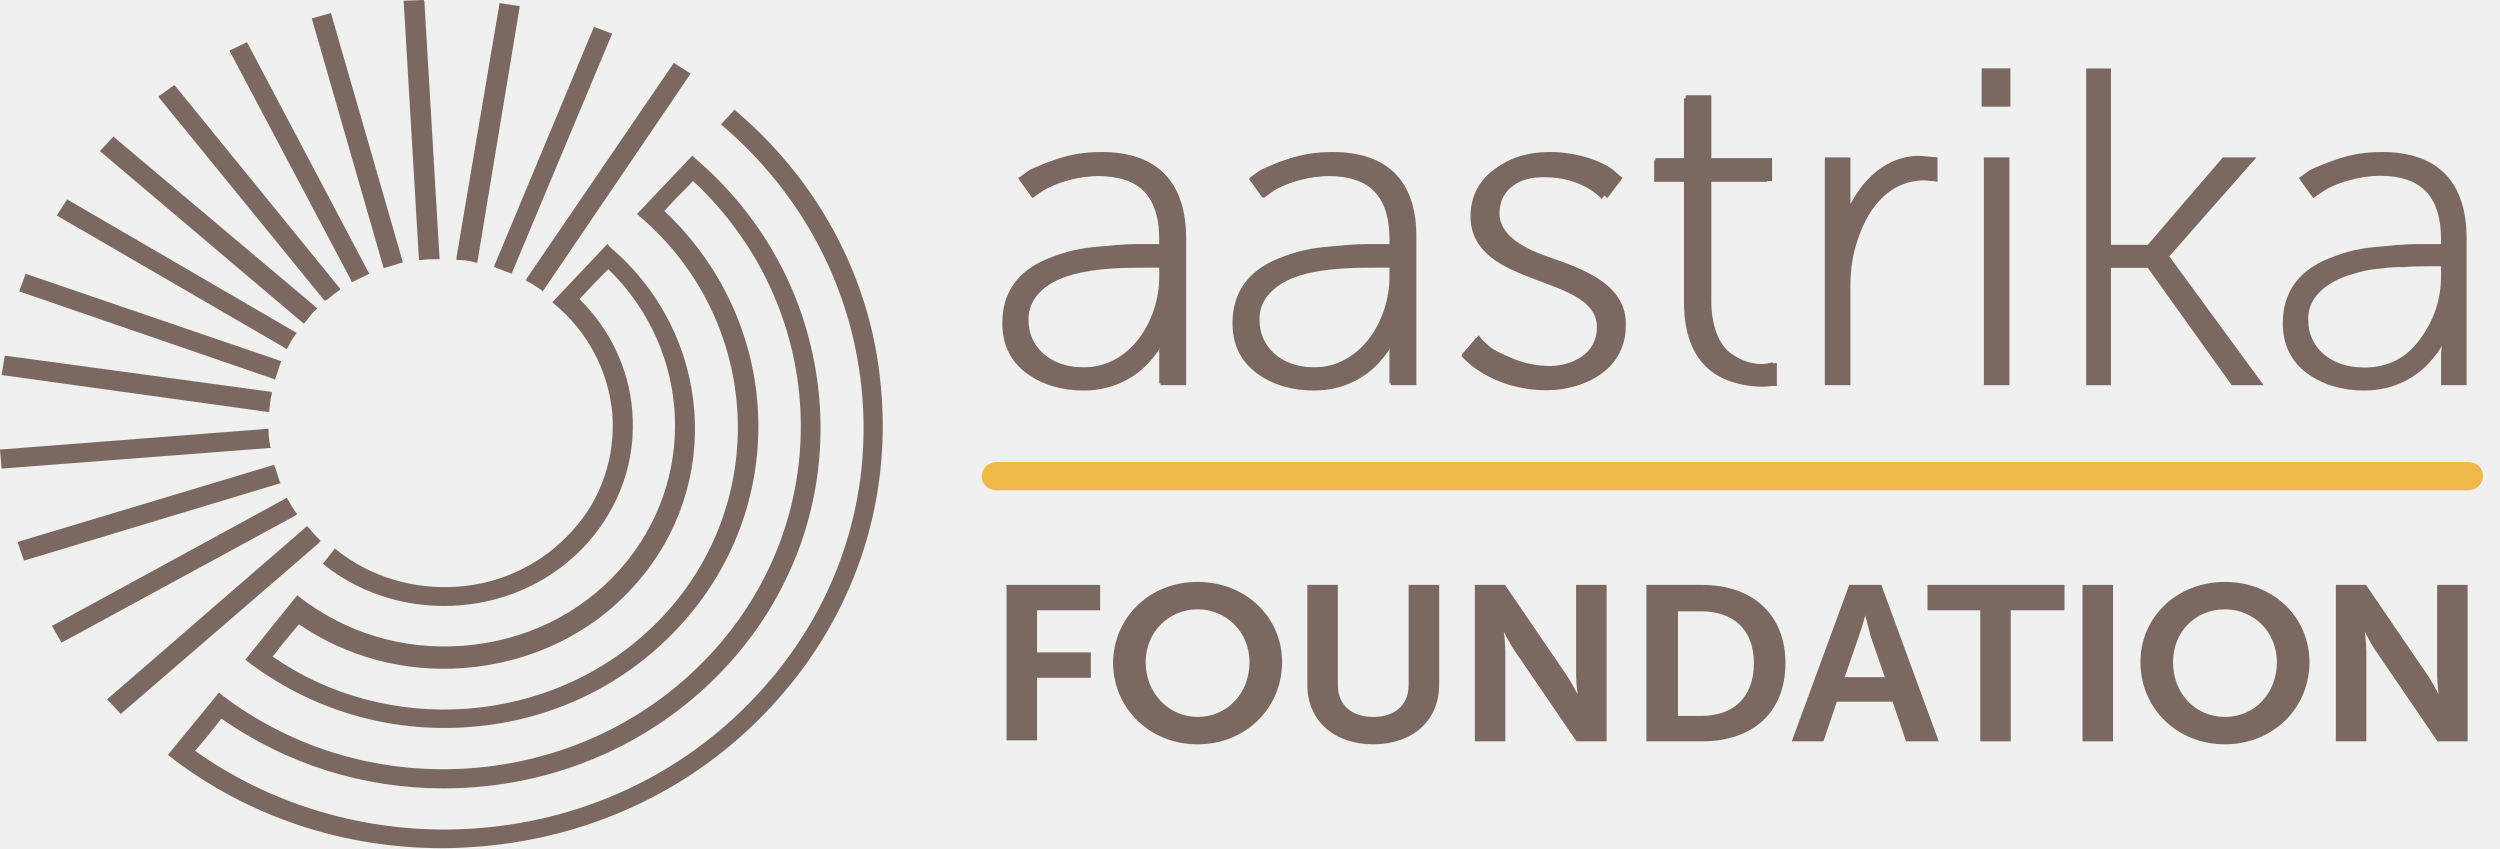
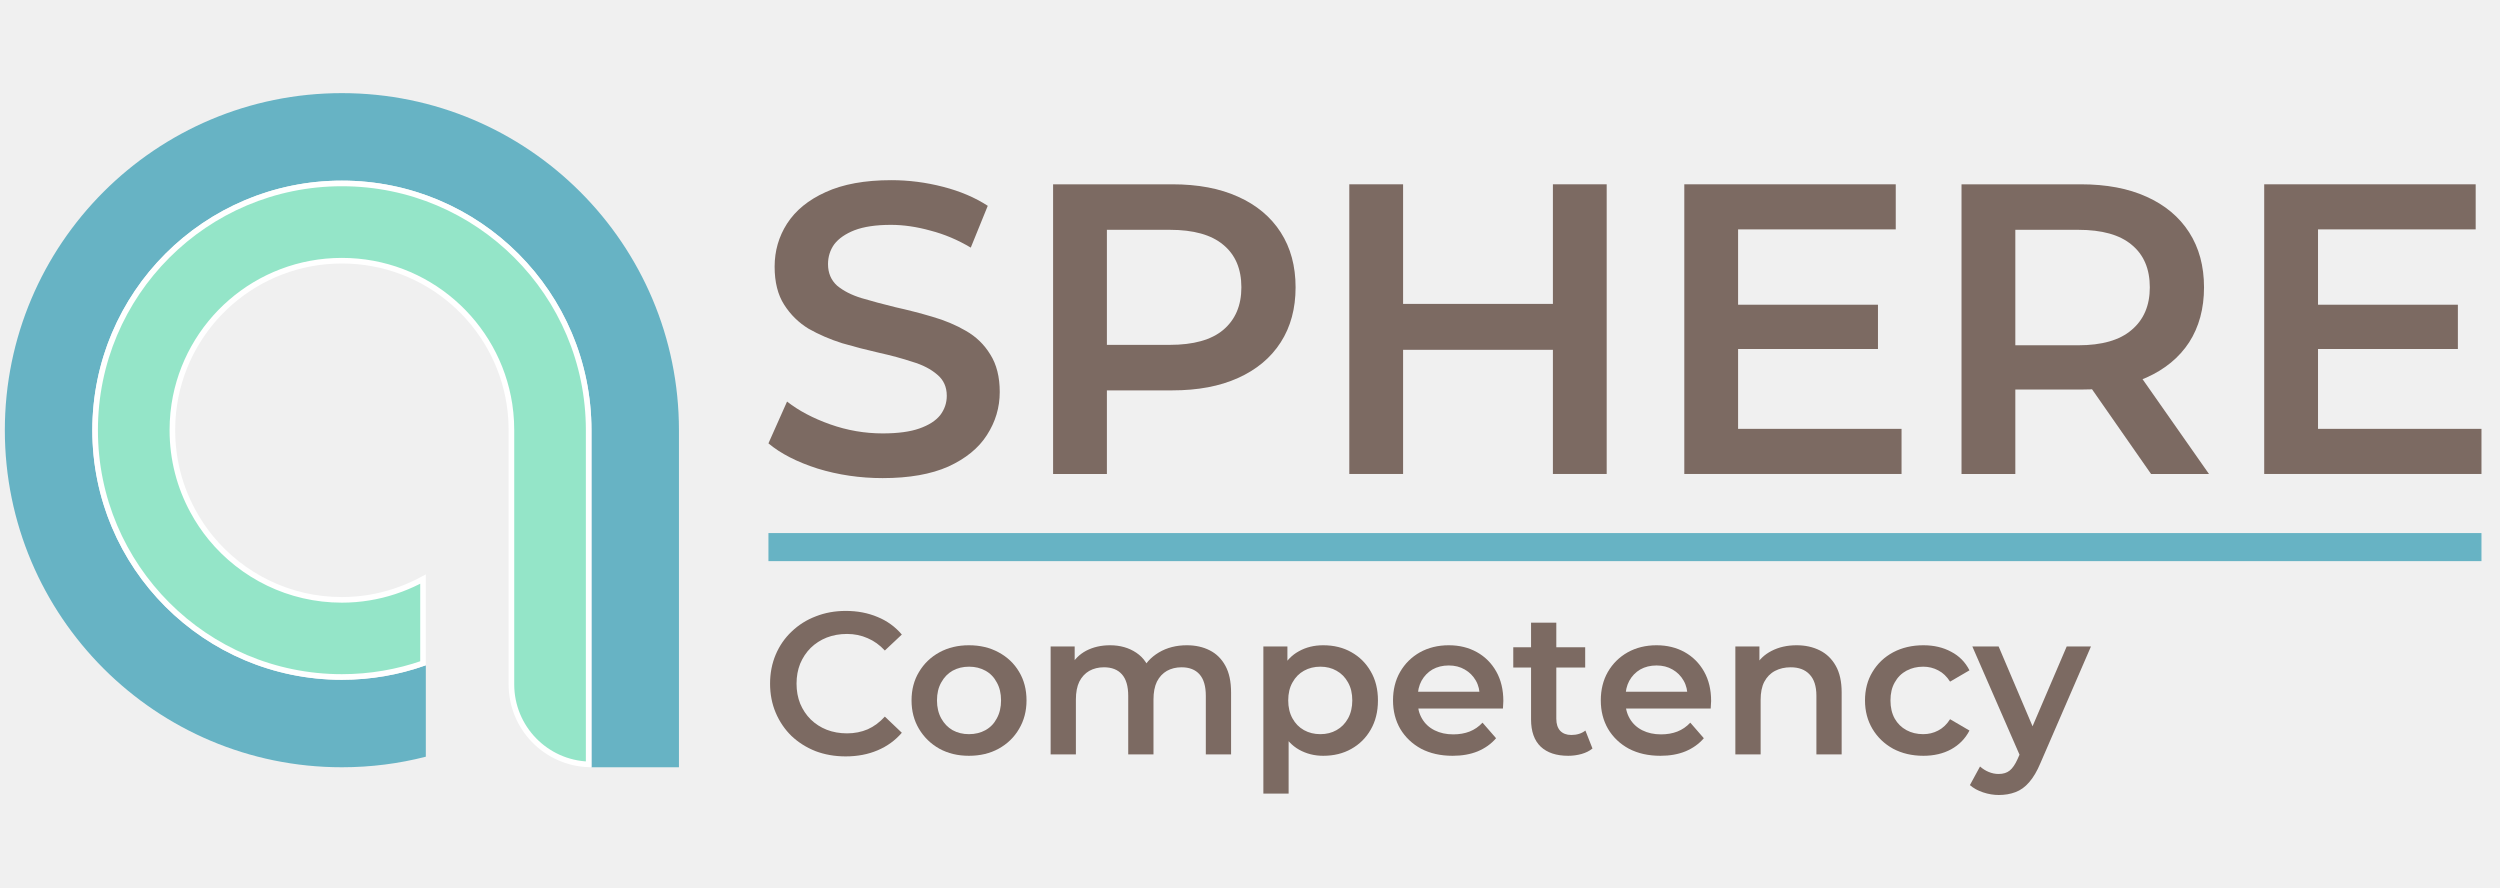
- <svg xmlns="http://www.w3.org/2000/svg" width="112" height="38" viewBox="0 0 112 38" fill="none">
-   <path d="M12.104 19.997C12.068 19.79 12.032 19.55 12.032 19.309V19.206L0.072 20.134H0L0.072 20.993L12.14 20.065L12.104 19.997Z" fill="#7B6961" />
-   <path d="M13.678 14.431C13.75 14.328 13.822 14.259 13.893 14.156C13.965 14.053 14.037 13.984 14.144 13.881L14.216 13.812L5.156 6.185L5.084 6.116L4.475 6.769L13.607 14.499L13.678 14.431Z" fill="#7B6961" />
-   <path d="M12.534 21.577C12.462 21.371 12.39 21.13 12.319 20.924L12.283 20.821L0.859 24.257L0.788 24.291L1.074 25.116L12.569 21.646L12.534 21.577Z" fill="#7B6961" />
-   <path d="M12.32 17.007L12.356 16.904C12.428 16.698 12.5 16.457 12.571 16.251L12.607 16.183L1.148 12.266L0.861 13.056L12.249 16.973L12.32 17.007Z" fill="#7B6961" />
-   <path d="M12.068 18.451V18.348C12.104 18.107 12.104 17.901 12.175 17.66V17.557L0.286 15.942H0.215L0.071 16.801L11.96 18.451H12.068Z" fill="#7B6961" />
-   <path d="M22.131 11.957L22.203 11.991C22.418 12.06 22.633 12.163 22.848 12.232L22.919 12.266L27.395 1.581L27.431 1.512L26.608 1.203L22.167 11.854L22.131 11.957Z" fill="#7B6961" />
-   <path d="M21.271 11.751L21.379 11.785L23.276 0.344V0.275L22.381 0.137L20.448 11.544V11.648H20.555C20.806 11.648 21.021 11.682 21.271 11.751Z" fill="#7B6961" />
-   <path d="M23.562 12.575L23.634 12.609C23.849 12.712 24.027 12.85 24.242 12.987L24.314 13.056L30.939 3.298L30.187 2.817L23.598 12.472L23.562 12.575Z" fill="#7B6961" />
-   <path d="M18.763 11.647H18.87C19.121 11.613 19.336 11.613 19.586 11.613H19.694L19.013 0.069L18.978 0L18.083 0.034L18.763 11.544V11.647Z" fill="#7B6961" />
-   <path d="M14.645 13.434C14.824 13.297 15.003 13.125 15.182 13.022L15.254 12.953L7.877 3.883L7.806 3.814L7.089 4.329L14.538 13.469L14.645 13.434Z" fill="#7B6961" />
-   <path d="M15.756 12.644L15.828 12.61C16.042 12.507 16.257 12.403 16.472 12.3L16.544 12.266L11.065 1.89L10.277 2.268L15.72 12.541L15.756 12.644Z" fill="#7B6961" />
-   <path d="M17.261 11.991C17.476 11.922 17.727 11.854 17.942 11.785L18.049 11.751L14.826 0.584L13.967 0.825L17.19 12.025L17.261 11.991Z" fill="#7B6961" />
-   <path d="M12.856 15.633L12.892 15.564C12.999 15.358 13.107 15.152 13.25 14.98L13.286 14.912L3.008 8.933L2.543 9.655L12.784 15.599L12.856 15.633Z" fill="#7B6961" />
-   <path d="M13.32 23.02L13.248 22.951C13.105 22.745 12.998 22.573 12.89 22.367L12.855 22.299L2.398 28.002L2.326 28.036L2.756 28.792L13.248 23.089L13.32 23.02Z" fill="#7B6961" />
-   <path d="M32.981 4.982L32.91 4.913L32.301 5.566L32.372 5.635C36.061 8.796 38.281 13.125 38.639 17.866C38.997 22.608 37.422 27.212 34.199 30.819C30.94 34.495 26.392 36.729 21.379 37.107C16.867 37.45 12.355 36.213 8.738 33.636C9.024 33.327 9.705 32.468 9.92 32.194C12.82 34.221 16.258 35.32 19.875 35.32C24.852 35.32 29.508 33.259 32.73 29.651C35.667 26.353 37.063 22.161 36.705 17.866C36.347 13.674 34.378 9.826 31.083 7.043L31.012 6.975L28.541 9.586L28.612 9.655C33.984 14.19 34.557 22.127 29.937 27.349C27.645 29.926 24.458 31.472 20.949 31.747C17.834 31.987 14.718 31.163 12.211 29.41C12.283 29.342 12.355 29.239 12.462 29.101C12.748 28.723 13.25 28.139 13.393 27.967C15.542 29.445 18.156 30.132 20.806 29.926C23.814 29.685 26.535 28.38 28.469 26.181C32.444 21.714 31.907 14.946 27.323 11.063L27.216 10.926L24.745 13.537L24.817 13.606C26.32 14.843 27.252 16.595 27.431 18.519C27.574 20.443 26.965 22.333 25.64 23.776C24.315 25.253 22.489 26.146 20.483 26.284C18.514 26.421 16.58 25.837 15.076 24.635L15.005 24.566L14.467 25.253L14.539 25.322C18.084 28.105 23.348 27.658 26.32 24.326C27.789 22.676 28.505 20.58 28.326 18.416C28.183 16.526 27.323 14.739 25.962 13.4C26.177 13.159 27.001 12.3 27.252 12.06C31.012 15.702 31.262 21.577 27.789 25.494C25.998 27.521 23.491 28.723 20.734 28.93C18.048 29.136 15.47 28.345 13.393 26.73L13.322 26.662L10.994 29.548L11.066 29.617C13.895 31.781 17.404 32.846 21.021 32.571C24.781 32.297 28.183 30.613 30.618 27.864C35.416 22.47 35.022 14.396 29.758 9.448C29.901 9.311 30.224 8.933 30.546 8.624C30.833 8.349 30.976 8.177 31.047 8.108C37.063 13.709 37.529 22.917 32.05 29.067C29.329 32.125 25.533 34.014 21.379 34.392C17.225 34.77 13.142 33.602 9.884 31.094L9.812 31.025L7.556 33.774L7.52 33.808L7.592 33.877C11.101 36.591 15.363 38 19.839 38C20.376 38 20.913 37.966 21.415 37.931C26.679 37.519 31.441 35.183 34.843 31.334C38.209 27.555 39.857 22.745 39.499 17.763C39.176 12.816 36.849 8.28 32.981 4.982Z" fill="#7B6961" />
-   <path d="M14.361 24.222L14.29 24.154C14.111 23.982 13.967 23.81 13.824 23.638L13.752 23.57L4.872 31.266L4.8 31.334L5.409 31.987L14.29 24.325L14.361 24.222Z" fill="#7B6961" />
-   <path d="M51.337 11.072H52.032V10.713C52.032 8.506 50.856 7.788 49.2 7.788C47.437 7.788 46.262 8.712 46.262 8.712L45.781 8.045C45.781 8.045 47.01 6.967 49.254 6.967C51.604 6.967 52.887 8.25 52.887 10.713V17.076H52.032V15.793C52.032 15.28 52.139 14.921 52.139 14.921H52.085C52.085 14.921 51.177 17.332 48.506 17.332C46.849 17.332 45.033 16.46 45.033 14.459C44.979 11.123 49.521 11.072 51.337 11.072ZM48.506 16.562C50.749 16.562 52.032 14.356 52.032 12.406V11.893H51.391C49.628 11.893 45.941 11.893 45.941 14.459C45.888 15.485 46.796 16.562 48.506 16.562Z" fill="#7B6961" stroke="#7B6961" stroke-width="0.198" stroke-miterlimit="10" />
-   <path d="M61.651 11.072H62.346V10.713C62.346 8.506 61.17 7.788 59.514 7.788C57.751 7.788 56.575 8.712 56.575 8.712L56.095 8.045C56.095 8.045 57.324 6.967 59.567 6.967C61.918 6.967 63.2 8.25 63.2 10.713V17.076H62.346V15.793C62.346 15.28 62.453 14.921 62.453 14.921H62.399C62.399 14.921 61.491 17.332 58.819 17.332C57.163 17.332 55.347 16.46 55.347 14.459C55.293 11.123 59.834 11.072 61.651 11.072ZM58.819 16.562C61.063 16.562 62.346 14.356 62.346 12.406V11.893H61.705C59.941 11.893 56.255 11.893 56.255 14.459C56.202 15.485 57.11 16.562 58.819 16.562Z" fill="#7B6961" stroke="#7B6961" stroke-width="0.198" stroke-miterlimit="10" />
-   <path d="M66.138 15.28C66.138 15.28 67.26 16.511 69.29 16.511C70.519 16.511 71.641 15.895 71.641 14.664C71.641 12.149 65.978 12.868 65.978 9.686C65.978 7.942 67.527 7.018 69.237 7.018C71.32 7.018 72.282 8.096 72.282 8.096L71.748 8.763C71.748 8.763 70.893 7.839 69.183 7.839C68.008 7.839 66.886 8.352 66.886 9.635C66.886 12.201 72.549 11.431 72.549 14.715C72.549 16.306 71.16 17.383 69.29 17.383C66.833 17.383 65.604 15.947 65.604 15.947L66.138 15.28Z" fill="#7B6961" stroke="#7B6961" stroke-width="0.198" stroke-miterlimit="10" />
-   <path d="M75.541 8.045H74.206V7.275H75.541V4.504H76.396V7.275H79.068V8.045H76.396V13.484C76.396 16.101 77.999 16.409 78.854 16.409C79.121 16.409 79.335 16.357 79.335 16.357V17.127C79.335 17.127 79.121 17.178 78.801 17.178C77.732 17.178 75.541 16.819 75.541 13.535V8.045Z" fill="#7B6961" stroke="#7B6961" stroke-width="0.198" stroke-miterlimit="10" />
-   <path d="M49.343 6.81C48.627 6.81 47.982 6.913 47.373 7.12C46.765 7.326 46.371 7.498 46.156 7.601C45.977 7.704 45.87 7.807 45.762 7.876L45.619 7.979L46.263 8.872L46.693 8.563C47.194 8.219 48.269 7.876 49.236 7.876C51.062 7.876 51.957 8.803 51.957 10.727V10.933H51.456C50.704 10.933 50.346 10.933 49.379 11.037C48.412 11.105 47.803 11.243 46.944 11.586C45.583 12.136 44.903 13.132 44.903 14.472C44.903 15.434 45.261 16.19 46.013 16.74C46.729 17.255 47.588 17.496 48.555 17.496C49.952 17.496 50.919 16.843 51.456 16.259C51.706 15.984 51.886 15.744 52.029 15.503L51.993 15.812V17.255H53.139V10.693C53.139 8.15 51.85 6.81 49.343 6.81ZM52.029 11.964V12.377C52.029 13.407 51.706 14.369 51.062 15.228C50.453 16.053 49.63 16.465 48.591 16.465C46.944 16.465 46.084 15.434 46.084 14.404C45.977 12.995 47.553 12.411 48.054 12.273C48.376 12.17 48.77 12.067 49.271 12.033C49.737 11.964 50.095 11.964 50.417 11.964C50.668 11.93 51.026 11.93 51.456 11.93H52.029V11.964Z" fill="#7B6961" />
-   <path d="M59.693 6.81C58.977 6.81 58.332 6.913 57.723 7.12C57.114 7.326 56.721 7.498 56.506 7.601C56.327 7.704 56.219 7.807 56.112 7.876L55.968 7.979L56.613 8.872L57.043 8.563C57.544 8.219 58.618 7.876 59.585 7.876C61.412 7.876 62.307 8.803 62.307 10.727V10.933H61.77C61.018 10.933 60.66 10.933 59.693 11.037C58.726 11.105 58.117 11.243 57.258 11.586C55.897 12.136 55.216 13.132 55.216 14.472C55.216 15.434 55.575 16.19 56.327 16.74C57.043 17.255 57.902 17.496 58.869 17.496C60.266 17.496 61.233 16.843 61.77 16.259C62.02 15.984 62.199 15.744 62.343 15.503L62.307 15.812V17.255H63.453V10.693C63.489 8.15 62.199 6.81 59.693 6.81ZM62.378 11.964V12.377C62.378 13.407 62.056 14.369 61.412 15.228C60.803 16.053 59.979 16.465 58.941 16.465C57.293 16.465 56.434 15.434 56.434 14.404C56.327 12.995 57.902 12.411 58.404 12.273C58.726 12.17 59.12 12.067 59.621 12.033C60.087 11.964 60.445 11.964 60.767 11.964C61.018 11.93 61.376 11.93 61.806 11.93H62.378V11.964Z" fill="#7B6961" />
-   <path d="M69.397 11.518L69.11 11.414C67.821 10.933 67.177 10.315 67.177 9.559C67.177 8.322 68.322 7.876 69.397 7.876C70.435 7.876 71.438 8.322 71.617 8.528L72.011 8.872L72.691 7.979L72.297 7.635C71.903 7.291 70.757 6.81 69.433 6.81C68.466 6.81 67.642 7.051 66.997 7.566C66.317 8.047 65.995 8.734 65.995 9.628C65.995 11.518 67.964 12.205 69.54 12.754L69.791 12.823C71.08 13.27 71.724 13.888 71.724 14.644C71.724 15.675 70.829 16.396 69.468 16.396C68.895 16.396 68.322 16.293 67.749 16.053C67.177 15.812 66.854 15.64 66.711 15.503C66.568 15.366 66.424 15.262 66.353 15.159L66.245 15.022L65.493 15.881L65.959 16.328C66.532 16.877 67.964 17.427 69.397 17.427C71.438 17.427 72.835 16.259 72.835 14.61C72.906 12.754 70.972 12.067 69.397 11.518Z" fill="#7B6961" />
-   <path d="M77.562 15.846C76.99 15.434 76.667 14.575 76.667 13.476V8.116H79.389V7.085H76.667V4.268H75.521V7.085H74.16V8.116H75.521V13.51C75.521 16.946 77.921 17.324 78.959 17.324C79.174 17.324 79.353 17.289 79.496 17.289H79.604V16.259L78.995 16.327C78.529 16.293 78.1 16.224 77.562 15.846Z" fill="#7B6961" />
-   <path d="M82.898 9.146V7.051H81.752V17.255H82.898V12.823C82.898 12.067 83.005 11.38 83.22 10.761C83.757 9.078 84.831 8.081 86.192 8.081C86.335 8.081 86.479 8.116 86.658 8.116L86.801 8.15V7.051L86.049 6.982C84.76 6.948 83.614 7.772 82.898 9.146Z" fill="#7B6961" />
-   <path d="M90.067 3.061H88.778V4.779H90.067V3.061Z" fill="#7B6961" />
-   <path d="M90.023 7.051H88.878V17.255H90.023V7.051Z" fill="#7B6961" />
-   <path d="M101.089 7.051H99.585L96.219 10.968H94.571V3.066H93.461V17.256H94.571V11.999H96.219L99.979 17.256H101.411L97.185 11.483L101.089 7.051Z" fill="#7B6961" />
-   <path d="M106.709 6.81C105.993 6.81 105.348 6.913 104.74 7.12C104.131 7.326 103.737 7.498 103.522 7.601C103.343 7.704 103.236 7.807 103.128 7.876L102.985 7.979L103.63 8.872L104.095 8.563C104.596 8.219 105.671 7.876 106.638 7.876C108.464 7.876 109.359 8.803 109.359 10.727V10.933H108.822C108.07 10.933 107.712 10.933 106.745 11.037C105.778 11.105 105.169 11.243 104.31 11.586C102.949 12.136 102.269 13.132 102.269 14.472C102.269 15.434 102.627 16.19 103.379 16.74C104.095 17.255 104.955 17.496 105.921 17.496C107.318 17.496 108.285 16.843 108.822 16.259C109.073 15.984 109.252 15.744 109.395 15.503L109.359 15.812V17.255H110.505V10.693C110.505 8.15 109.216 6.81 106.709 6.81ZM109.359 11.964V12.377C109.359 13.407 109.037 14.369 108.392 15.228C107.784 16.053 106.96 16.465 105.921 16.465C104.274 16.465 103.415 15.434 103.415 14.404C103.307 12.995 104.883 12.411 105.42 12.273C105.742 12.17 106.136 12.067 106.638 12.033C107.103 11.964 107.461 11.964 107.784 11.964C108.034 11.93 108.392 11.93 108.822 11.93H109.359V11.964Z" fill="#7B6961" />
-   <path d="M45.083 26.239H49.251V27.306H46.426V29.263H48.834V30.331H46.426V33.132H45.13V26.239H45.083Z" fill="#7B6961" stroke="#7B6961" stroke-width="0.071" stroke-miterlimit="10" />
-   <path d="M53.651 26.105C55.781 26.105 57.402 27.662 57.402 29.663C57.402 31.709 55.781 33.31 53.651 33.31C51.521 33.31 49.9 31.709 49.9 29.663C49.947 27.662 51.521 26.105 53.651 26.105ZM53.651 32.154C54.994 32.154 56.013 31.086 56.013 29.663C56.013 28.285 54.948 27.262 53.651 27.262C52.355 27.262 51.29 28.285 51.29 29.663C51.29 31.086 52.355 32.154 53.651 32.154Z" fill="#7B6961" stroke="#7B6961" stroke-width="0.071" stroke-miterlimit="10" />
-   <path d="M58.604 26.239H59.901V30.686C59.901 31.62 60.549 32.154 61.522 32.154C62.494 32.154 63.142 31.62 63.142 30.686V26.239H64.439V30.686C64.439 32.243 63.281 33.31 61.522 33.31C59.762 33.31 58.604 32.243 58.604 30.686V26.239Z" fill="#7B6961" stroke="#7B6961" stroke-width="0.071" stroke-miterlimit="10" />
-   <path d="M66.107 26.239H67.404L70.136 30.241C70.414 30.642 70.738 31.309 70.738 31.309C70.738 31.309 70.645 30.642 70.645 30.241V26.239H71.942V33.177H70.645L67.913 29.174C67.635 28.774 67.311 28.107 67.311 28.107C67.311 28.107 67.404 28.774 67.404 29.174V33.177H66.107V26.239Z" fill="#7B6961" stroke="#7B6961" stroke-width="0.071" stroke-miterlimit="10" />
-   <path d="M73.794 26.239H76.248C78.471 26.239 79.952 27.529 79.952 29.708C79.952 31.887 78.517 33.177 76.248 33.177H73.794V26.239ZM76.201 32.109C77.683 32.109 78.609 31.264 78.609 29.708C78.609 28.151 77.637 27.351 76.201 27.351H75.136V32.109H76.201Z" fill="#7B6961" stroke="#7B6961" stroke-width="0.071" stroke-miterlimit="10" />
-   <path d="M84.814 31.398H82.267L81.665 33.177H80.322L82.869 26.239H84.258L86.805 33.177H85.416L84.814 31.398ZM83.564 27.44C83.564 27.44 83.379 28.107 83.24 28.507L82.591 30.375H84.49L83.842 28.507C83.749 28.107 83.564 27.44 83.564 27.44Z" fill="#7B6961" stroke="#7B6961" stroke-width="0.071" stroke-miterlimit="10" />
-   <path d="M88.75 27.306H86.388V26.239H92.454V27.306H90.046V33.177H88.75V27.306Z" fill="#7B6961" stroke="#7B6961" stroke-width="0.071" stroke-miterlimit="10" />
-   <path d="M93.332 26.239H94.629V33.177H93.332V26.239Z" fill="#7B6961" stroke="#7B6961" stroke-width="0.071" stroke-miterlimit="10" />
-   <path d="M99.678 26.105C101.808 26.105 103.429 27.662 103.429 29.663C103.429 31.709 101.808 33.31 99.678 33.31C97.548 33.31 95.927 31.709 95.927 29.663C95.927 27.662 97.548 26.105 99.678 26.105ZM99.678 32.154C101.021 32.154 102.04 31.086 102.04 29.663C102.04 28.285 100.975 27.262 99.678 27.262C98.335 27.262 97.316 28.285 97.316 29.663C97.316 31.086 98.335 32.154 99.678 32.154Z" fill="#7B6961" stroke="#7B6961" stroke-width="0.071" stroke-miterlimit="10" />
-   <path d="M104.681 26.239H105.977L108.709 30.241C108.987 30.642 109.311 31.309 109.311 31.309C109.311 31.309 109.219 30.642 109.219 30.241V26.239H110.515V33.177H109.219L106.487 29.174C106.209 28.774 105.885 28.107 105.885 28.107C105.885 28.107 105.977 28.774 105.977 29.174V33.177H104.681V26.239Z" fill="#7B6961" stroke="#7B6961" stroke-width="0.071" stroke-miterlimit="10" />
-   <path d="M110.586 20.822H44.63C44.312 20.822 44.1 21.078 44.1 21.335C44.1 21.642 44.365 21.848 44.63 21.848H110.586C110.904 21.848 111.116 21.591 111.116 21.335C111.116 21.027 110.904 20.822 110.586 20.822Z" fill="#EFB84A" />
-   <path fill-rule="evenodd" clip-rule="evenodd" d="M43.98 21.335C43.98 21.022 44.238 20.705 44.63 20.705L110.586 20.705C110.773 20.705 110.937 20.766 111.056 20.88C111.174 20.995 111.236 21.154 111.236 21.335C111.236 21.648 110.978 21.964 110.586 21.964H44.63C44.307 21.964 43.98 21.714 43.98 21.335ZM44.63 20.938C44.387 20.938 44.221 21.134 44.221 21.335C44.221 21.571 44.424 21.732 44.63 21.732H110.586C110.83 21.732 110.996 21.535 110.996 21.335C110.996 21.207 110.953 21.11 110.886 21.045C110.818 20.98 110.718 20.938 110.586 20.938H44.63Z" fill="#EFB84A" />
+ <svg xmlns="http://www.w3.org/2000/svg" width="107" height="38" viewBox="0 0 107 38" fill="none">
+   <path d="M14.633 3.986C6.666 3.986 0.207 10.445 0.207 18.413C0.207 26.38 6.666 32.839 14.633 32.839C15.872 32.839 17.076 32.683 18.225 32.387V28.475C17.102 28.876 15.893 29.095 14.633 29.095C8.734 29.095 3.951 24.312 3.951 18.413C3.951 12.514 8.734 7.731 14.633 7.731C20.532 7.731 25.315 12.514 25.315 18.413V32.839H29.059V18.413C29.057 10.445 22.601 3.986 14.633 3.986Z" fill="#67B3C4" />
+   <path d="M14.633 7.851C20.465 7.851 25.195 12.58 25.195 18.413V32.715C23.357 32.652 21.889 31.143 21.889 29.292V18.413C21.889 18.16 21.877 17.914 21.852 17.67C21.84 17.549 21.825 17.427 21.807 17.308C21.274 13.826 18.267 11.158 14.633 11.158C10.999 11.158 7.993 13.823 7.46 17.308C7.442 17.427 7.426 17.549 7.414 17.67C7.39 17.914 7.378 18.163 7.378 18.413C7.378 19.666 7.694 20.844 8.254 21.872C8.364 22.08 8.486 22.278 8.616 22.472C8.747 22.666 8.884 22.853 9.033 23.033C10.363 24.645 12.378 25.674 14.633 25.674C15.416 25.674 16.171 25.546 16.878 25.314L17.178 25.208C17.498 25.087 17.808 24.946 18.105 24.785V28.389C17.017 28.768 15.849 28.975 14.633 28.975C8.8 28.975 4.071 24.245 4.071 18.413C4.071 12.58 8.8 7.851 14.633 7.851Z" fill="#94E5C8" stroke="white" stroke-width="0.24" />
+   <path d="M85.549 34.026C85.324 34.026 85.1 33.988 84.875 33.913C84.65 33.838 84.462 33.734 84.312 33.602L84.745 32.806C84.855 32.904 84.978 32.982 85.117 33.04C85.255 33.097 85.396 33.126 85.541 33.126C85.737 33.126 85.895 33.077 86.016 32.979C86.137 32.881 86.25 32.717 86.353 32.486L86.622 31.881L86.708 31.751L88.455 27.669H89.493L87.331 32.659C87.187 33.005 87.025 33.279 86.847 33.481C86.674 33.683 86.478 33.824 86.258 33.905C86.045 33.985 85.809 34.026 85.549 34.026ZM86.501 32.452L84.416 27.669H85.541L87.236 31.656L86.501 32.452Z" fill="#7C6A62" />
+   <path d="M82.322 32.348C81.837 32.348 81.405 32.247 81.024 32.045C80.65 31.838 80.356 31.555 80.142 31.198C79.929 30.84 79.822 30.434 79.822 29.978C79.822 29.517 79.929 29.11 80.142 28.759C80.356 28.401 80.65 28.122 81.024 27.92C81.405 27.718 81.837 27.617 82.322 27.617C82.771 27.617 83.166 27.709 83.507 27.894C83.852 28.073 84.115 28.338 84.293 28.69L83.463 29.174C83.325 28.955 83.155 28.793 82.953 28.69C82.757 28.586 82.544 28.534 82.313 28.534C82.048 28.534 81.808 28.592 81.595 28.707C81.382 28.822 81.215 28.989 81.094 29.209C80.972 29.422 80.912 29.678 80.912 29.978C80.912 30.278 80.972 30.538 81.094 30.757C81.215 30.97 81.382 31.134 81.595 31.25C81.808 31.365 82.048 31.422 82.313 31.422C82.544 31.422 82.757 31.371 82.953 31.267C83.155 31.163 83.325 31.002 83.463 30.782L84.293 31.267C84.115 31.613 83.852 31.881 83.507 32.071C83.166 32.256 82.771 32.348 82.322 32.348Z" fill="#7C6A62" />
+   <path d="M76.894 27.617C77.263 27.617 77.592 27.689 77.88 27.833C78.174 27.977 78.404 28.2 78.572 28.499C78.739 28.793 78.823 29.174 78.823 29.641V32.287H77.742V29.779C77.742 29.37 77.643 29.064 77.447 28.863C77.257 28.661 76.989 28.56 76.643 28.56C76.389 28.56 76.165 28.612 75.969 28.715C75.772 28.819 75.62 28.975 75.51 29.183C75.406 29.384 75.355 29.641 75.355 29.952V32.287H74.273V27.669H75.303V28.915L75.121 28.534C75.282 28.24 75.516 28.015 75.822 27.859C76.133 27.698 76.49 27.617 76.894 27.617Z" fill="#7C6A62" />
+   <path d="M71.065 32.348C70.552 32.348 70.102 32.247 69.716 32.045C69.335 31.838 69.038 31.555 68.825 31.198C68.618 30.84 68.514 30.434 68.514 29.978C68.514 29.517 68.615 29.11 68.816 28.759C69.024 28.401 69.306 28.122 69.664 27.92C70.027 27.718 70.439 27.617 70.901 27.617C71.35 27.617 71.751 27.715 72.103 27.911C72.454 28.107 72.731 28.384 72.933 28.741C73.135 29.099 73.236 29.52 73.236 30.004C73.236 30.05 73.233 30.102 73.227 30.16C73.227 30.218 73.224 30.272 73.218 30.324H69.37V29.606H72.648L72.224 29.831C72.23 29.566 72.175 29.332 72.059 29.131C71.944 28.929 71.786 28.77 71.584 28.655C71.388 28.54 71.16 28.482 70.901 28.482C70.635 28.482 70.402 28.54 70.2 28.655C70.004 28.77 69.848 28.932 69.733 29.139C69.624 29.341 69.569 29.58 69.569 29.857V30.03C69.569 30.307 69.632 30.552 69.759 30.765C69.886 30.979 70.065 31.143 70.295 31.258C70.526 31.373 70.791 31.431 71.091 31.431C71.35 31.431 71.584 31.391 71.791 31.31C71.999 31.229 72.183 31.102 72.345 30.93L72.924 31.596C72.717 31.838 72.454 32.025 72.137 32.158C71.826 32.285 71.469 32.348 71.065 32.348Z" fill="#7C6A62" />
+   <path d="M67.12 32.348C66.613 32.348 66.221 32.218 65.944 31.959C65.667 31.694 65.529 31.304 65.529 30.791V26.649H66.61V30.765C66.61 30.984 66.665 31.154 66.774 31.276C66.889 31.396 67.048 31.457 67.25 31.457C67.492 31.457 67.694 31.394 67.855 31.267L68.158 32.036C68.031 32.14 67.875 32.218 67.691 32.27C67.506 32.322 67.316 32.348 67.12 32.348ZM64.768 28.569V27.704H67.846V28.569H64.768Z" fill="#7C6A62" />
+   <path d="M62.172 32.348C61.659 32.348 61.209 32.247 60.823 32.045C60.443 31.838 60.146 31.555 59.932 31.198C59.725 30.84 59.621 30.434 59.621 29.978C59.621 29.517 59.722 29.11 59.924 28.759C60.131 28.401 60.414 28.122 60.771 27.92C61.135 27.718 61.547 27.617 62.008 27.617C62.458 27.617 62.858 27.715 63.21 27.911C63.562 28.107 63.839 28.384 64.04 28.741C64.242 29.099 64.343 29.52 64.343 30.004C64.343 30.05 64.34 30.102 64.335 30.16C64.335 30.218 64.332 30.272 64.326 30.324H60.477V29.606H63.755L63.331 29.831C63.337 29.566 63.282 29.332 63.167 29.131C63.052 28.929 62.893 28.77 62.691 28.655C62.495 28.54 62.267 28.482 62.008 28.482C61.743 28.482 61.509 28.54 61.307 28.655C61.111 28.77 60.956 28.932 60.84 29.139C60.731 29.341 60.676 29.58 60.676 29.857V30.03C60.676 30.307 60.74 30.552 60.867 30.765C60.993 30.979 61.172 31.143 61.403 31.258C61.633 31.373 61.898 31.431 62.198 31.431C62.458 31.431 62.691 31.391 62.899 31.31C63.106 31.229 63.291 31.102 63.452 30.93L64.032 31.596C63.824 31.838 63.562 32.025 63.245 32.158C62.933 32.285 62.576 32.348 62.172 32.348Z" fill="#7C6A62" />
+   <path d="M56.632 32.348C56.257 32.348 55.914 32.261 55.603 32.088C55.297 31.916 55.052 31.656 54.868 31.31C54.689 30.958 54.6 30.514 54.6 29.978C54.6 29.436 54.686 28.992 54.859 28.646C55.038 28.3 55.28 28.044 55.586 27.877C55.891 27.704 56.24 27.617 56.632 27.617C57.088 27.617 57.488 27.715 57.834 27.911C58.186 28.107 58.463 28.381 58.665 28.733C58.872 29.084 58.976 29.5 58.976 29.978C58.976 30.457 58.872 30.875 58.665 31.232C58.463 31.584 58.186 31.858 57.834 32.054C57.488 32.25 57.088 32.348 56.632 32.348ZM54.072 33.965V27.669H55.101V28.759L55.067 29.987L55.153 31.215V33.965H54.072ZM56.511 31.422C56.771 31.422 57.001 31.365 57.203 31.25C57.411 31.134 57.575 30.967 57.696 30.748C57.817 30.529 57.878 30.272 57.878 29.978C57.878 29.678 57.817 29.422 57.696 29.209C57.575 28.989 57.411 28.822 57.203 28.707C57.001 28.592 56.771 28.534 56.511 28.534C56.252 28.534 56.018 28.592 55.811 28.707C55.603 28.822 55.439 28.989 55.318 29.209C55.197 29.422 55.136 29.678 55.136 29.978C55.136 30.272 55.197 30.529 55.318 30.748C55.439 30.967 55.603 31.134 55.811 31.25C56.018 31.365 56.252 31.422 56.511 31.422Z" fill="#7C6A62" />
+   <path d="M50.796 27.617C51.165 27.617 51.491 27.689 51.773 27.833C52.061 27.977 52.286 28.2 52.448 28.499C52.609 28.793 52.69 29.174 52.69 29.641V32.287H51.609V29.779C51.609 29.37 51.519 29.064 51.341 28.863C51.162 28.661 50.905 28.56 50.571 28.56C50.335 28.56 50.124 28.612 49.94 28.715C49.761 28.819 49.62 28.972 49.516 29.174C49.418 29.376 49.369 29.632 49.369 29.944V32.287H48.288V29.779C48.288 29.37 48.198 29.064 48.02 28.863C47.841 28.661 47.584 28.56 47.25 28.56C47.014 28.56 46.803 28.612 46.619 28.715C46.44 28.819 46.299 28.972 46.195 29.174C46.097 29.376 46.048 29.632 46.048 29.944V32.287H44.967V27.669H45.996V28.897L45.814 28.534C45.97 28.234 46.195 28.006 46.489 27.851C46.789 27.695 47.129 27.617 47.509 27.617C47.942 27.617 48.317 27.724 48.634 27.937C48.957 28.151 49.17 28.473 49.274 28.906L48.85 28.759C49 28.413 49.248 28.136 49.594 27.928C49.94 27.721 50.34 27.617 50.796 27.617Z" fill="#7C6A62" />
+   <path d="M41.47 32.348C40.997 32.348 40.576 32.247 40.207 32.045C39.838 31.838 39.547 31.555 39.334 31.198C39.12 30.84 39.014 30.434 39.014 29.978C39.014 29.517 39.12 29.11 39.334 28.759C39.547 28.401 39.838 28.122 40.207 27.92C40.576 27.718 40.997 27.617 41.47 27.617C41.948 27.617 42.372 27.718 42.741 27.92C43.116 28.122 43.407 28.398 43.615 28.75C43.828 29.102 43.935 29.511 43.935 29.978C43.935 30.434 43.828 30.84 43.615 31.198C43.407 31.555 43.116 31.838 42.741 32.045C42.372 32.247 41.948 32.348 41.47 32.348ZM41.47 31.422C41.735 31.422 41.971 31.365 42.179 31.25C42.387 31.134 42.548 30.967 42.663 30.748C42.784 30.529 42.845 30.272 42.845 29.978C42.845 29.678 42.784 29.422 42.663 29.209C42.548 28.989 42.387 28.822 42.179 28.707C41.971 28.592 41.738 28.534 41.478 28.534C41.213 28.534 40.977 28.592 40.769 28.707C40.568 28.822 40.406 28.989 40.285 29.209C40.164 29.422 40.103 29.678 40.103 29.978C40.103 30.272 40.164 30.529 40.285 30.748C40.406 30.967 40.568 31.134 40.769 31.25C40.977 31.365 41.21 31.422 41.47 31.422Z" fill="#7C6A62" />
+   <path d="M36.194 32.374C35.732 32.374 35.303 32.299 34.905 32.149C34.513 31.993 34.17 31.777 33.876 31.5C33.587 31.218 33.363 30.886 33.201 30.506C33.04 30.125 32.959 29.71 32.959 29.261C32.959 28.811 33.04 28.396 33.201 28.015C33.363 27.635 33.59 27.306 33.884 27.029C34.178 26.747 34.522 26.53 34.913 26.381C35.306 26.225 35.735 26.147 36.202 26.147C36.698 26.147 37.151 26.234 37.56 26.407C37.969 26.574 38.315 26.825 38.598 27.159L37.871 27.842C37.652 27.606 37.407 27.43 37.136 27.315C36.865 27.194 36.571 27.133 36.254 27.133C35.937 27.133 35.646 27.185 35.38 27.289C35.121 27.392 34.893 27.54 34.697 27.73C34.507 27.92 34.357 28.145 34.248 28.404C34.144 28.664 34.092 28.949 34.092 29.261C34.092 29.572 34.144 29.857 34.248 30.117C34.357 30.376 34.507 30.601 34.697 30.791C34.893 30.982 35.121 31.129 35.38 31.232C35.646 31.336 35.937 31.388 36.254 31.388C36.571 31.388 36.865 31.33 37.136 31.215C37.407 31.094 37.652 30.912 37.871 30.67L38.598 31.362C38.315 31.691 37.969 31.942 37.56 32.114C37.151 32.288 36.695 32.374 36.194 32.374Z" fill="#7C6A62" />
+   <path d="M99.034 13.042H105.197V14.937H99.034V13.042ZM99.211 18.355H106.207V20.286H96.908V7.888H105.959V9.818H99.211V18.355Z" fill="#7C6A62" />
+   <path d="M83.953 20.286V7.888H89.054C90.152 7.888 91.091 8.065 91.87 8.419C92.661 8.774 93.269 9.281 93.694 9.942C94.119 10.604 94.332 11.389 94.332 12.298C94.332 13.207 94.119 13.992 93.694 14.654C93.269 15.303 92.661 15.805 91.87 16.159C91.091 16.502 90.152 16.673 89.054 16.673H85.228L86.256 15.628V20.286H83.953ZM92.065 20.286L88.93 15.787H91.392L94.544 20.286H92.065ZM86.256 15.876L85.228 14.778H88.948C89.963 14.778 90.725 14.559 91.232 14.122C91.752 13.685 92.012 13.077 92.012 12.298C92.012 11.507 91.752 10.899 91.232 10.474C90.725 10.049 89.963 9.836 88.948 9.836H85.228L86.256 8.703V15.876Z" fill="#7C6A62" />
+   <path d="M74.213 13.042H80.377V14.937H74.213V13.042ZM74.39 18.355H81.386V20.286H72.088V7.888H81.138V9.818H74.39V18.355Z" fill="#7C6A62" />
+   <path d="M66.464 7.888H68.766V20.286H66.464V7.888ZM60.052 20.286H57.75V7.888H60.052V20.286ZM66.641 14.972H59.858V13.007H66.641V14.972Z" fill="#7C6A62" />
+   <path d="M45.072 20.286V7.888H50.173C51.271 7.888 52.21 8.065 52.989 8.419C53.78 8.774 54.388 9.281 54.813 9.942C55.239 10.604 55.451 11.389 55.451 12.298C55.451 13.207 55.239 13.992 54.813 14.654C54.388 15.315 53.78 15.822 52.989 16.177C52.21 16.531 51.271 16.708 50.173 16.708H46.347L47.375 15.628V20.286H45.072ZM47.375 15.876L46.347 14.76H50.067C51.082 14.76 51.844 14.547 52.352 14.122C52.871 13.685 53.131 13.077 53.131 12.298C53.131 11.507 52.871 10.899 52.352 10.474C51.844 10.049 51.082 9.836 50.067 9.836H46.347L47.375 8.703V15.876Z" fill="#7C6A62" />
+   <path d="M37.777 20.463C36.809 20.463 35.882 20.327 34.996 20.056C34.111 19.773 33.408 19.412 32.889 18.976L33.686 17.187C34.182 17.576 34.796 17.901 35.528 18.161C36.26 18.421 37.01 18.55 37.777 18.55C38.426 18.55 38.952 18.48 39.353 18.338C39.755 18.196 40.05 18.007 40.239 17.771C40.428 17.523 40.522 17.246 40.522 16.939C40.522 16.561 40.386 16.26 40.115 16.035C39.843 15.799 39.489 15.616 39.052 15.486C38.627 15.345 38.149 15.215 37.617 15.097C37.098 14.979 36.573 14.843 36.041 14.689C35.522 14.524 35.044 14.317 34.607 14.069C34.182 13.81 33.833 13.467 33.562 13.042C33.29 12.617 33.154 12.074 33.154 11.413C33.154 10.74 33.331 10.126 33.686 9.571C34.052 9.004 34.601 8.555 35.333 8.225C36.077 7.882 37.015 7.711 38.149 7.711C38.893 7.711 39.631 7.806 40.363 7.995C41.095 8.183 41.732 8.455 42.276 8.809L41.549 10.598C40.995 10.268 40.422 10.025 39.831 9.872C39.241 9.707 38.674 9.624 38.131 9.624C37.494 9.624 36.974 9.701 36.573 9.854C36.183 10.008 35.894 10.209 35.705 10.456C35.528 10.704 35.439 10.988 35.439 11.306C35.439 11.684 35.569 11.991 35.829 12.227C36.1 12.452 36.449 12.629 36.874 12.759C37.311 12.889 37.795 13.019 38.326 13.149C38.857 13.267 39.383 13.402 39.902 13.556C40.434 13.709 40.912 13.91 41.337 14.158C41.774 14.406 42.122 14.742 42.382 15.168C42.653 15.593 42.789 16.13 42.789 16.779C42.789 17.441 42.606 18.055 42.24 18.621C41.886 19.176 41.337 19.625 40.593 19.967C39.849 20.298 38.91 20.463 37.777 20.463Z" fill="#7C6A62" />
+   <path d="M32.889 23.416H106.207" stroke="#67B3C4" stroke-width="1.201" />
</svg>
